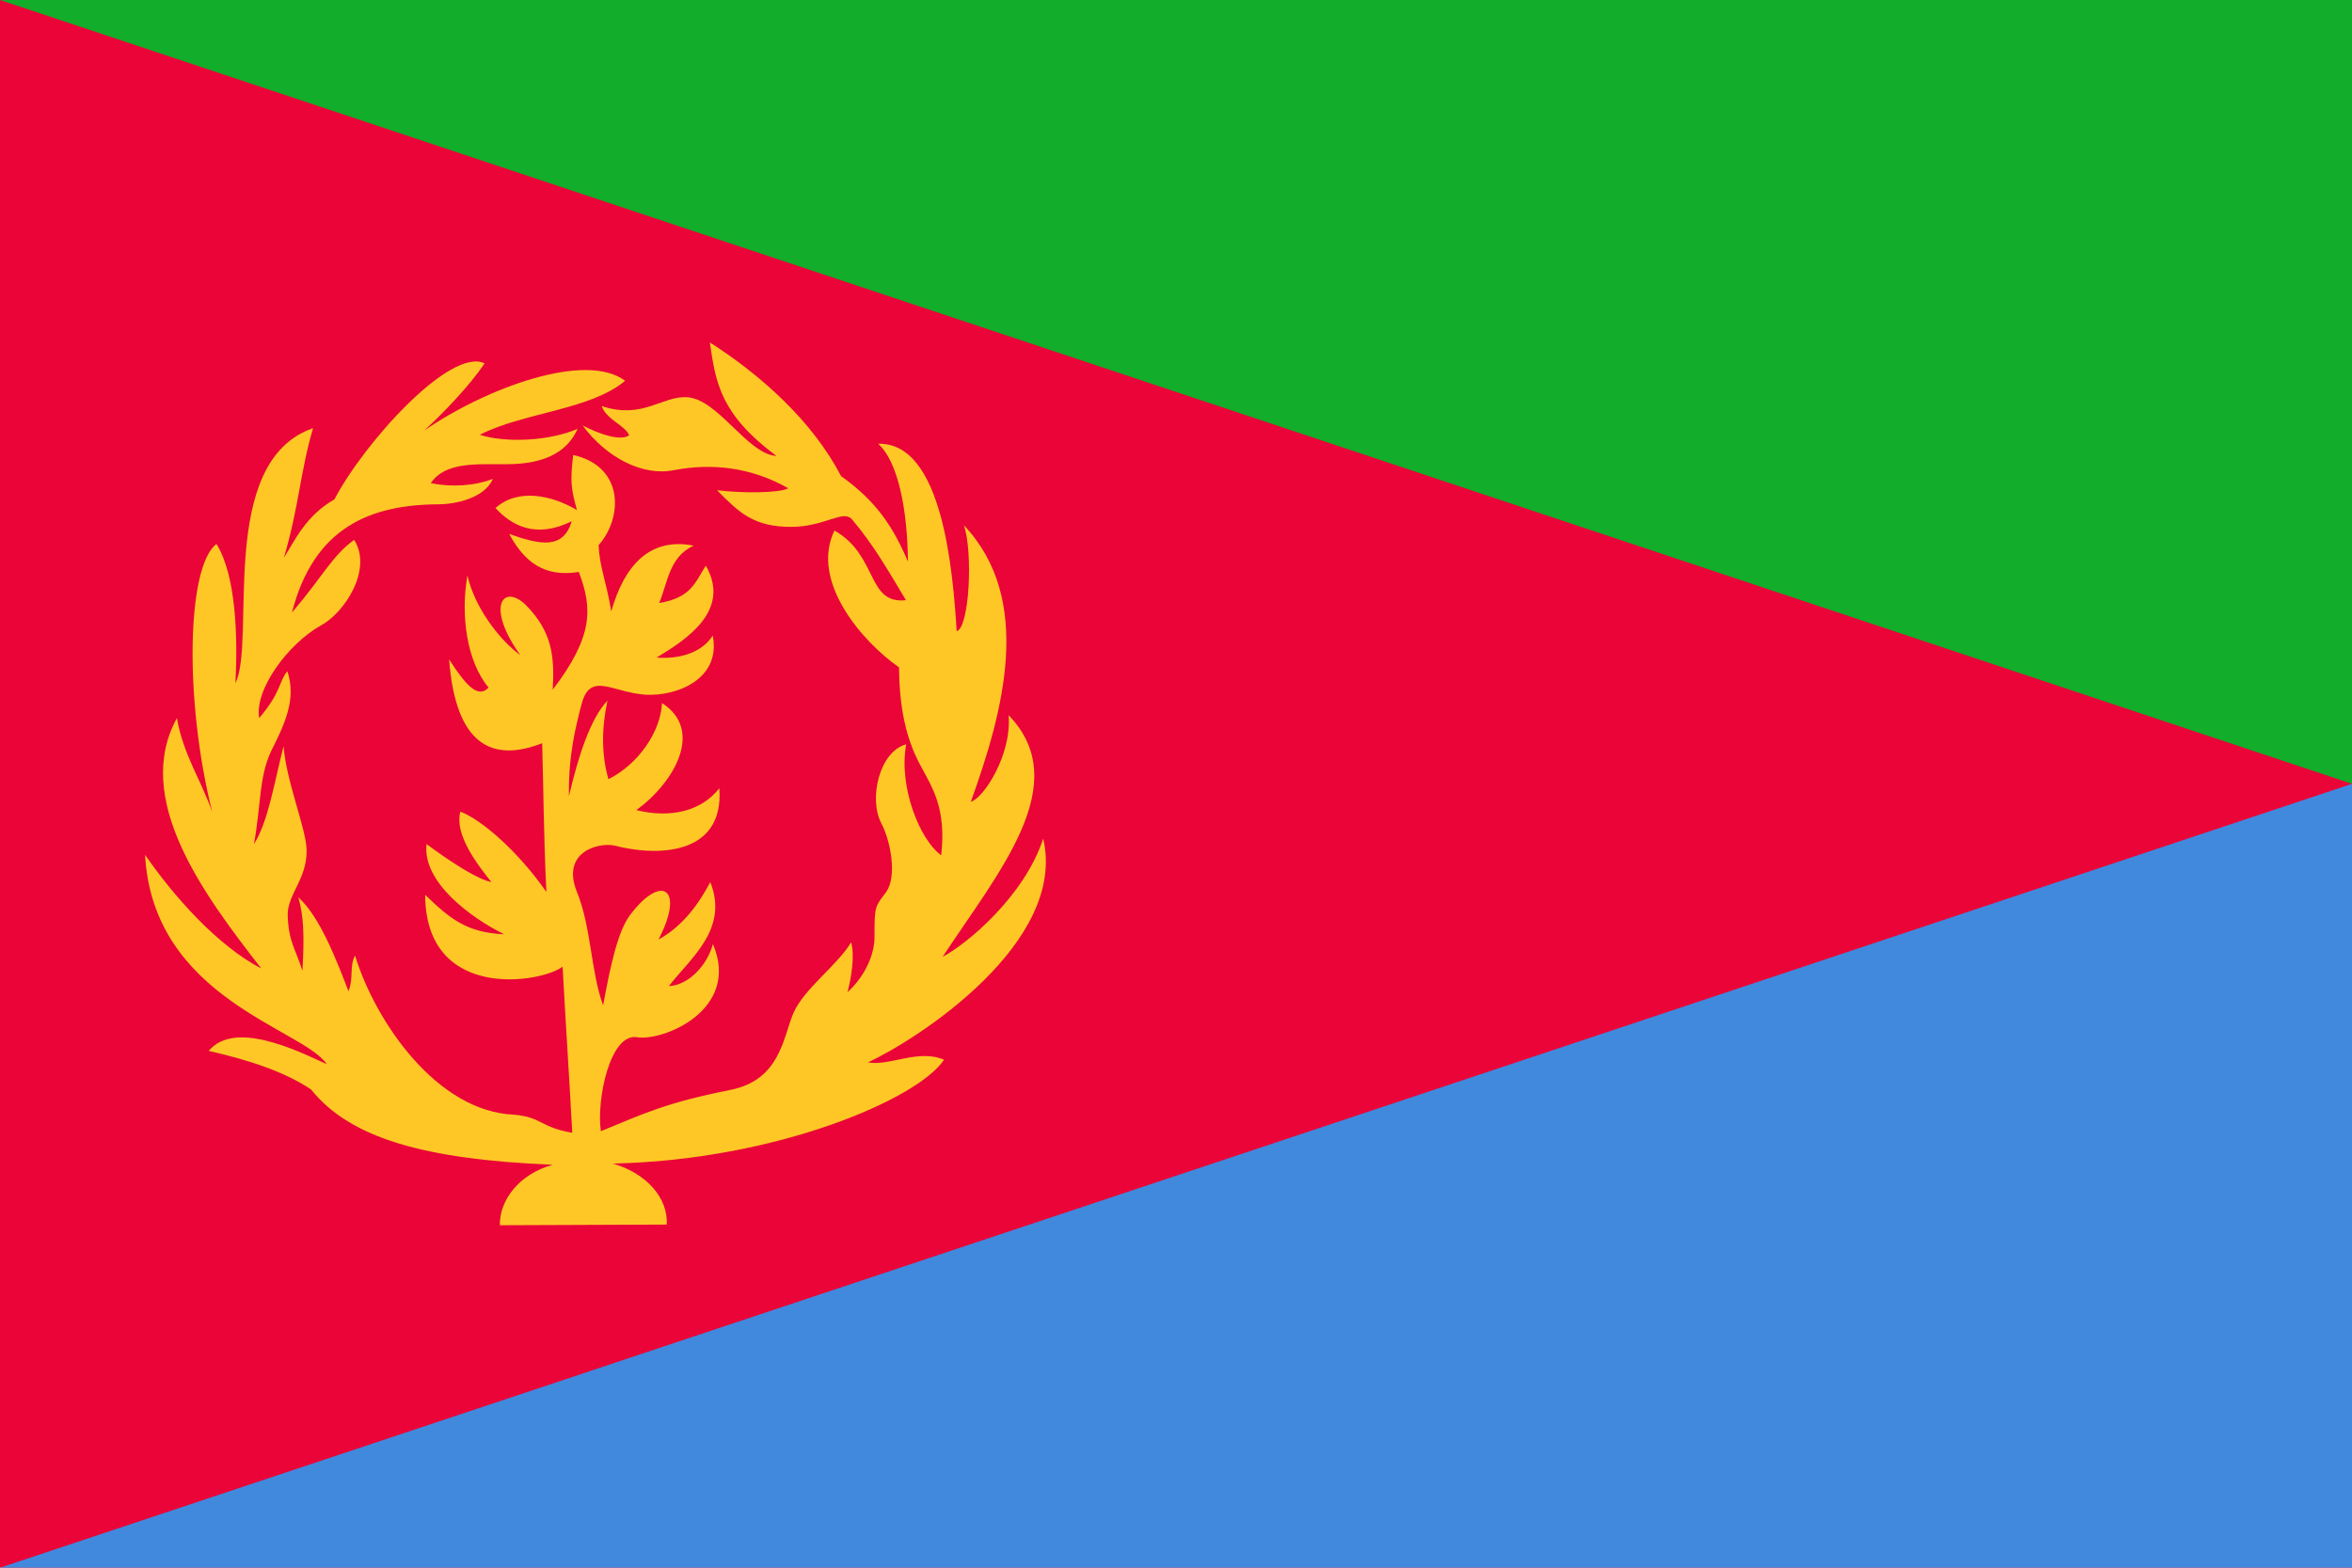
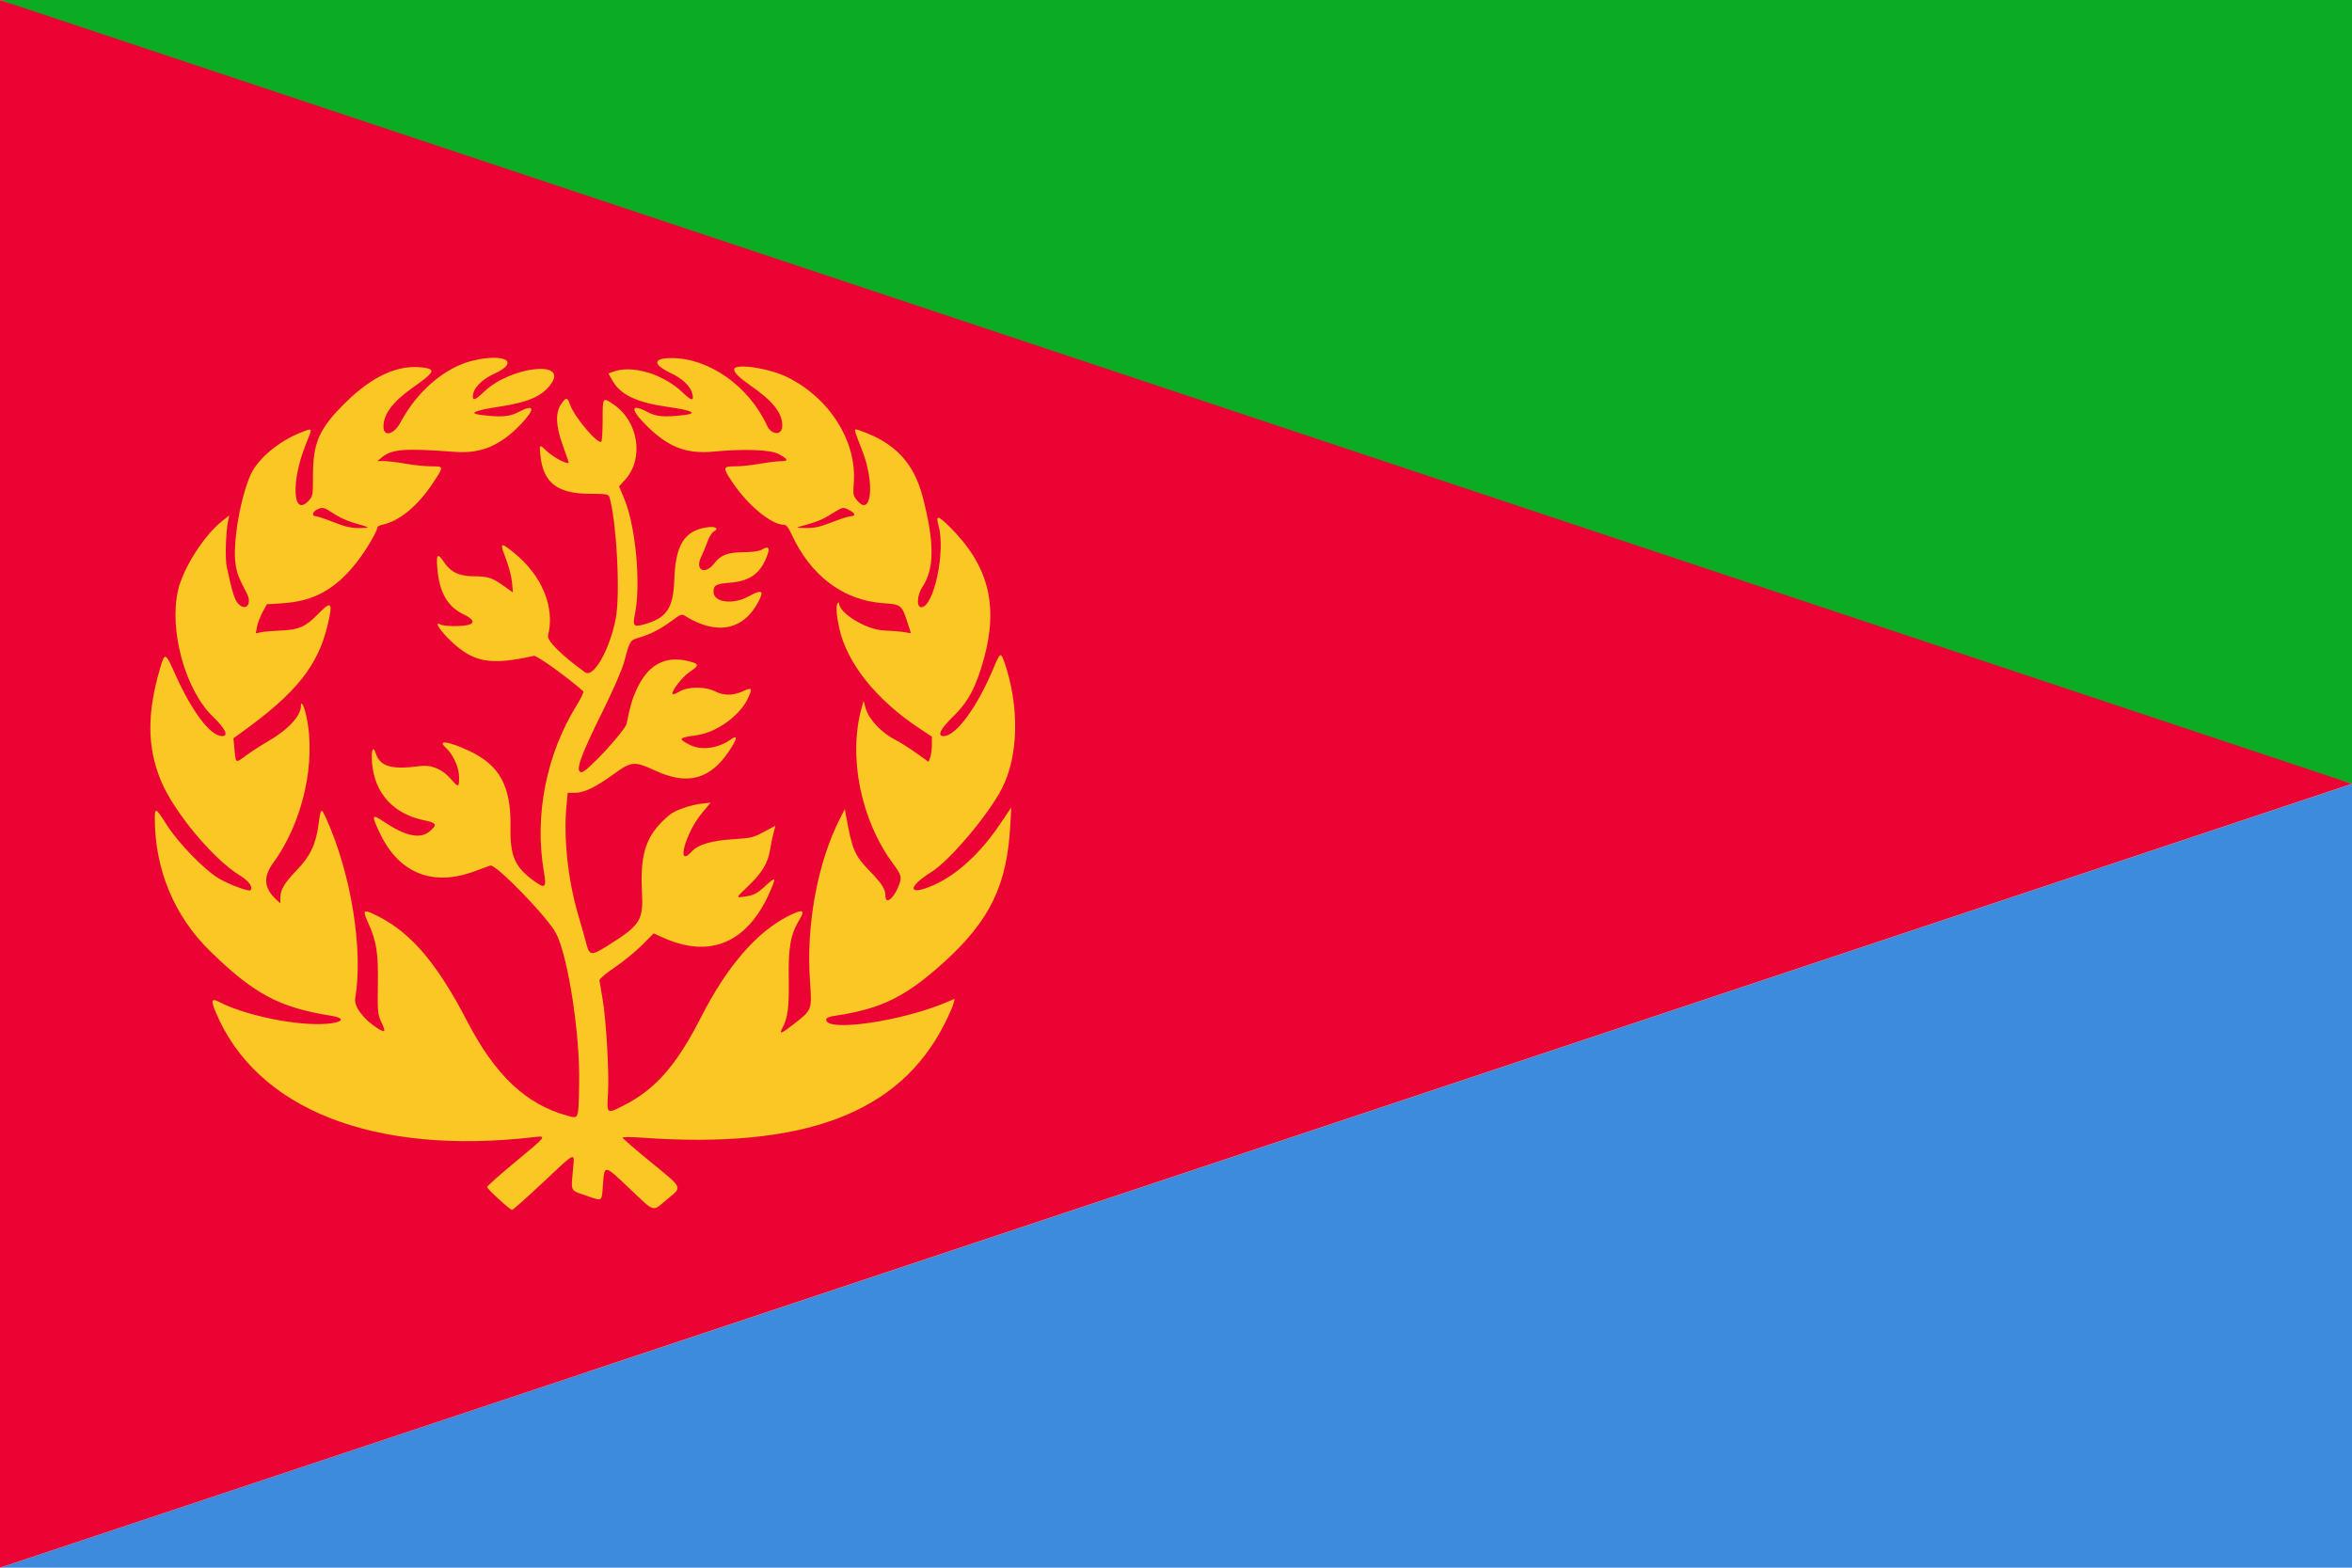
- <svg xmlns="http://www.w3.org/2000/svg" version="1.0" width="900" height="600">
-   <path fill="#ea0437" d="M0 0H900V600H0z" />
-   <path d="M 0,600 H 900 V 300" fill="#4189dd" />
-   <path d="M 0,0 H 900 V 300" fill="#12ad2b" />
-   <path d="m 211.499,445.795 c -12.972,3.582 -20.409,13.646 -20.219,23.142 l 63.853,-0.256 c 0.574,-10.203 -7.82,-19.64 -20.6,-23.356 62.517,-1.292 116.828,-24.709 126.697,-39.735 -9.766,-4.239 -21.059,2.583 -29.109,1.013 19.113,-8.834 76.376,-45.897 67.066,-85.632 -7.237,22.07 -29.16,40.33 -38.497,45.233 21.391,-32.481 50.6,-66.297 25.258,-92.483 1.279,15.177 -9.644,31.88 -14.469,33.135 12.408,-34.319 24.248,-77.409 -2.637,-105.814 3.531,10.267 2.105,39.229 -2.757,40.531 -1.497,-23.337 -5.479,-72.423 -30.056,-71.725 7.806,6.949 11.222,25.915 11.395,45.072 -5.601,-13.124 -11.966,-23.005 -25.581,-32.696 -11.014,-21.122 -30.61,-38.624 -50.209,-51.161 2.2,15.375 4.021,27.505 25.488,43.451 -11.192,-0.696 -22.382,-21.913 -34.344,-22.502 -9.515,-0.459 -16.981,8.621 -32.529,3.396 1.721,5.132 8.975,7.405 10.506,11.202 -3.33,2.3 -11.236,-0.359 -17.809,-3.782 9.041,12.315 23.051,19.557 34.944,17.113 14.144,-2.72 29.309,-1.282 43.773,6.949 -3.694,1.897 -18.073,1.885 -27.3,0.73 8.387,8.492 14.012,14.12 28.596,14.027 13.026,-0.085 19.855,-6.949 23.2,-2.698 8.17,9.681 13.668,19.357 20.502,30.754 -15.096,1.668 -10.545,-17.074 -27.358,-26.66 -9.447,19.552 10.865,42.73 24.692,52.365 0.186,14.696 2.334,26.992 8.568,38.182 4.202,7.889 9.635,15.963 7.586,33.767 -8.277,-6.028 -16.366,-26.36 -13.39,-42.499 -10.36,2.825 -14.41,21.042 -9.527,30.212 3.648,6.981 6.082,20.341 1.875,26.313 -4.099,5.564 -4.529,4.942 -4.475,16.884 0.146,7.147 -3.846,15.597 -10.348,21.489 1.358,-5.035 2.906,-13.697 1.401,-19.113 -5.14,8.719 -18.034,17.741 -22.094,27.114 -3.987,9.395 -4.998,25.669 -24.294,29.421 -24.824,4.927 -33.391,9.229 -49.364,15.765 -1.773,-12.132 3.533,-37.432 13.678,-35.989 9.906,1.763 39.937,-10.348 29.194,-35.647 -2.122,7.974 -9.2,15.756 -16.852,16.1 8.267,-10.726 23.022,-21.833 15.836,-39.805 -3.994,7.64 -10.277,16.808 -19.804,21.967 10.213,-19.572 1.187,-25.427 -10.941,-9.307 -4.58,6.219 -7.347,18.681 -10.257,34.507 -4.764,-12.872 -4.449,-29.817 -10.094,-43.575 -5.896,-14.879 7.825,-18.808 14.283,-17.614 15.812,4.222 42.237,4.219 40.274,-21.904 -6.829,8.836 -18.805,11.566 -31.738,8.384 14.525,-10.606 25.993,-30.557 9.808,-40.973 -0.54,11.046 -9.088,23.43 -20.5,29.133 -2.671,-9.32 -2.671,-19.211 -0.381,-30.054 -6.373,6.707 -11.026,20.663 -14.728,36.529 -0.278,-15.682 2.688,-26.982 4.888,-35.418 3.335,-12.323 11.624,-4.305 24.313,-3.396 12.22,0.693 29.045,-6.06 25.83,-22.631 -4.173,6.556 -12.738,9.107 -21.489,8.414 10.536,-6.382 28.891,-17.724 18.825,-35.169 -4.229,6.607 -5.599,12.259 -17.838,14.286 3.206,-7.374 3.738,-17.799 13.238,-21.93 -16.947,-3.374 -26.65,7.747 -31.582,25.166 -2,-12.076 -4.38,-16.522 -4.854,-25.356 9.161,-10.174 10.12,-30.078 -9.713,-34.529 -1.177,10.267 -0.828,12.713 1.428,21.073 -9.31,-5.53 -22.431,-8.582 -31.167,-0.762 5.918,6.387 15.079,12.01 29.199,5.044 -3.335,10.912 -12.01,9.044 -23.93,4.883 7.286,13.685 16.481,16.117 26.628,14.54 5.313,14.007 5.547,24.65 -9.979,45.05 0.718,-12.677 -0.183,-22.121 -10.255,-32.371 -8.631,-8.453 -15.646,0.361 -2.158,19.154 -8.182,-6.026 -17.443,-18.256 -20.231,-30.483 -2.698,15.106 -0.269,32.91 8.094,42.892 -3.955,4.226 -8.453,-0.449 -15.106,-10.789 2.517,33.091 16.635,39.476 35.608,32.1 0.54,18.163 0.54,34.981 1.619,56.921 -11.063,-15.914 -25.087,-27.785 -32.913,-30.752 -2.427,8.902 6.746,20.5 11.871,26.975 -7.823,-1.619 -24.819,-14.567 -24.819,-14.567 -1.709,14.747 17.357,28.415 29.675,34.529 -14.476,-0.63 -20.864,-6.114 -30.215,-15.106 0.181,40.914 44.33,33.809 52.604,27.514 1.079,20.143 2.617,43.429 3.697,63.572 -12.481,-2.178 -11.5,-5.931 -22.18,-6.92 -29.641,-1.155 -53.154,-35.581 -60.94,-60.906 -2.234,4.168 -0.461,8.529 -2.505,13.649 -4.812,-12.43 -10.96,-28.484 -19.206,-35.955 2.1,7.247 2.322,14.611 1.592,28.154 -2.83,-8.775 -5.462,-11.466 -5.652,-21.767 0.181,-7.908 7.63,-13.744 7.217,-24.868 -0.305,-8.121 -7.713,-25.722 -8.802,-39.349 -3.587,14.025 -5.838,28.808 -11.331,37.491 2.73,-14.977 1.855,-25.312 6.473,-35.391 5.335,-10.611 9.871,-20.085 6.319,-30.794 -3.406,4.136 -2.234,7.894 -10.792,17.943 -1.859,-10.929 11.065,-28.42 23.608,-35.452 8.846,-4.661 19.997,-21.332 12.733,-32.759 -8.319,5.975 -12.054,14.047 -23.806,27.839 8.382,-32.766 30.161,-41.339 56.235,-41.451 5.77,-0.027 17.401,-2.11 20.666,-9.744 -7.349,2.837 -16.039,3.199 -23.771,1.651 5.628,-8.262 17.479,-7.188 28.523,-7.237 8.663,-0.042 22.187,-1.216 27.654,-13.553 -10.567,4.578 -27.048,5.53 -37.425,2.288 16.503,-8.55 42.352,-9.471 55.61,-20.693 -15.111,-11.278 -52.924,2.627 -76.808,19.008 6.675,-6.104 17.225,-16.933 23.046,-25.673 -13.063,-6.263 -46.097,30.334 -57.478,52.079 -10.809,6.104 -15.133,15.673 -19.33,22.35 5.76,-19.462 6.37,-33.584 11.175,-49.611 -37.052,12.755 -21.651,81.215 -29.711,97.593 0.949,-18.083 0.18,-41.312 -7.264,-53.29 -11.413,8.707 -12.334,59.951 -1.619,102.613 -3.869,-11.417 -11.172,-22.075 -13.515,-35.97 -16.891,30.806 9.901,67.149 32.305,95.857 -16.866,-8.785 -33.542,-27.68 -44.496,-43.522 3.023,55.136 60.601,66.592 69.54,80.143 -12.132,-5.647 -35.327,-16.823 -45.169,-5.113 16.022,3.699 28.803,7.974 39.101,14.725 14.943,18.656 43.238,26.816 92.517,28.877 z" fill="#ffc726" />
+ <svg xmlns="http://www.w3.org/2000/svg" id="svg" width="900" height="600" version="1.1" viewBox="0 0 900 600">
+   <g id="svgg" transform="matrix(2.25,0,0,2.9993,0,2)" stroke-width="1.155">
+     <path d="m0 199.38h400v-100.02z" fill="#3c8bdc" fill-rule="evenodd" stroke-width="1.333" />
+   </g>
+   <path d="m0 0h900v300l-500.59-152.9z" fill="#0bac24" />
+   <path d="m0 0v600l900-300z" fill="#eb0433" />
+   <path d="m180.79 138.06c-10.545 2.555-21.208 11.687-27.504 23.548-2.513 4.735-6.555 5.768-6.555 1.677 0-4.785 3.579-9.556 11.183-14.916 8.499-5.985 9.022-7.067 3.756-7.724-9.4-1.177-19.176 3.295-29.507 13.489-10.111 9.98-12.403 15.192-12.403 28.201 0 7.323-0.059 7.636-1.766 9.418-6.075 6.34-6.66-7.744-0.911-21.831 2.569-6.291 2.612-6.139-1.325-4.643-8.802 3.344-17.067 10.171-19.84 16.382-3.993 8.957-6.914 26.142-5.789 34.09 0.516 3.64 1.099 5.179 4.282 11.253 2.214 4.226-0.388 7.221-3.398 3.916-1.23-1.348-2.322-4.936-4.25-13.975-0.678-3.176-0.359-13.551 0.546-17.731l0.424-1.943-2.73 2.16c-6.937 5.492-14.847 17.882-16.847 26.392-3.579 15.232 2.707 38.184 13.249 48.385 4.861 4.702 6.207 7.517 3.588 7.517-4.463 0-11.541-9.332-17.932-23.643-3.759-8.415-3.977-8.51-5.736-2.519-5.115 17.415-5.059 30.151 0.197 43.087 4.805 11.835 20.09 30.249 30.158 36.336 3.486 2.108 5.292 4.597 4.161 5.728-0.632 0.631-8.111-2.154-12.166-4.528-5.332-3.124-15.518-13.614-19.83-20.424-4.22-6.662-4.605-6.866-4.605-2.466 0 19.378 7.42 37.247 21.001 50.568 16.824 16.501 26.652 21.769 46.419 24.883 5.585 0.878 4.809 2.539-1.441 3.071-11.236 0.96-31.197-3.078-41.439-8.379-2.796-1.447-3.108-0.625-1.368 3.604 15.462 37.523 60.628 55.33 122.13 48.148 4.779-0.559 4.69-0.444-7.486 9.635-5.789 4.794-10.584 9.05-10.66 9.454-0.115 0.641 8.242 8.352 9.532 8.793 0.257 0.089 5.503-4.567 11.653-10.348 13.061-12.275 12.275-11.91 11.703-5.432-0.799 9.027-1.227 8.139 4.934 10.276 6.473 2.246 5.986 2.552 6.493-4.045 0.612-7.902 0.365-7.931 10.048 1.227 10.101 9.556 8.67 9.132 14.475 4.295 5.95-4.955 6.374-3.972-6.164-14.245-5.943-4.87-10.828-9.089-10.854-9.382-0.026-0.289 3.286-0.289 7.354 0 62.046 4.433 98.522-9.276 115.85-43.534 1.645-3.256 3.19-6.751 3.431-7.77l0.441-1.851-2.549 1.105c-17.14 7.435-46.623 11.779-46.623 6.873 0-0.694 1.079-1.144 3.618-1.519 17.472-2.578 27.01-7.307 41.68-20.651 17.403-15.833 23.918-29.329 25.172-52.137l0.378-6.915-4.105 6.116c-7.779 11.582-16.916 19.924-26.135 23.857-9.364 3.995-9.578 0.523-0.319-5.261 7.111-4.442 22.034-22.163 27.079-32.16 6.292-12.46 6.634-31.219 0.878-48.026-1.375-4.015-1.684-3.87-4.069 1.874-6.272 15.116-14.446 26.307-19.215 26.307-2.592 0-1.25-2.765 3.628-7.481 5.733-5.544 8.775-11.253 11.765-22.088 5.69-20.628 1.7-35.932-13.202-50.64-4.473-4.413-5.286-4.459-4.111-0.23 2.72 9.786-1.839 31.114-6.647 31.114-1.901 0-1.612-4.666 0.483-7.836 4.595-6.942 4.611-17.02 0.056-34.439-3.371-12.894-10.551-20.588-23.471-25.146-3.23-1.138-3.266-1.858 0.395 7.573 4.835 12.446 3.5 25.504-1.947 19.036-1.569-1.868-1.664-2.348-1.325-6.741 1.23-15.863-9.242-32.525-25.448-40.499-7.164-3.525-20.33-5.432-20.33-2.943 0 1.23 1.891 3.104 6.052 5.995 8.831 6.139 12.367 10.585 12.367 15.551 0 3.798-4.148 3.696-5.894-0.145-6.795-14.926-22.185-25.794-36.476-25.758-7.253 0.02-7.318 2.43-0.161 5.814 4.319 2.039 7.374 4.952 8.062 7.682 0.773 3.078-0.158 3.009-3.588-0.263-7.568-7.215-19.435-10.756-26.737-7.981l-1.73 0.658 1.493 2.657c3.075 5.465 9.308 8.438 21.287 10.141 9.351 1.332 11.571 2.44 6.193 3.084-7.44 0.894-10.647 0.644-13.896-1.085-6.854-3.647-6.868-1.085-0.026 5.597 8.048 7.862 14.946 10.467 25.135 9.487 11.446-1.102 21.754-0.737 24.813 0.875 3.789 1.996 4.092 2.785 1.072 2.785-1.378 0-5.022 0.444-8.098 0.987-3.075 0.543-7.276 0.987-9.335 0.987-4.967 0-5.039 0.372-1.197 6.113 5.878 8.783 14.916 16.248 19.675 16.248 0.918 0 1.753 1.023 2.917 3.565 7.295 15.932 19.827 25.379 35.088 26.451 7.029 0.493 7.137 0.585 9.509 8.014l1.118 3.499-2.566-0.431c-1.414-0.24-4.904-0.526-7.762-0.641-6.766-0.266-17.143-6.59-17.199-10.483-7e-3 -0.388-0.27-0.299-0.585 0.197-0.618 0.98-0.365 4.587 0.655 9.29 2.917 13.446 14.166 27.546 30.694 38.474l4.769 3.154v3.147c0 1.733-0.286 3.903-0.638 4.824l-0.635 1.674-4.812-3.44c-2.644-1.891-6.279-4.179-8.078-5.08-4.894-2.46-9.884-7.701-11.035-11.588l-0.951-3.213-0.75 2.746c-5.17 18.859-0.257 42.975 12.157 59.693 3.19 4.295 3.381 5.179 1.881 8.767-1.987 4.755-4.901 6.787-4.901 3.417 0-2.608-1.316-4.65-6.335-9.842-5.43-5.617-6.397-7.892-8.67-20.388l-0.539-2.959-1.756 3.41c-8.594 16.695-13.084 40.775-11.588 62.159 0.796 11.417 0.885 11.184-6.174 16.701-4.723 3.696-5.733 4.058-4.411 1.585 2.131-3.979 2.621-7.77 2.463-19.132-0.168-12.131 0.72-16.889 4.223-22.63 2.181-3.578 1.072-3.903-4.24-1.246-12.173 6.087-23.576 19.266-33.483 38.694-9.413 18.457-17.399 27.596-29.579 33.837-6.568 3.367-6.568 3.367-6.078-4.41 0.497-7.915-0.707-28.71-2.125-36.625-0.582-3.255-1.099-6.333-1.148-6.843-0.049-0.51 2.575-2.723 5.832-4.923s7.947-6.027 10.426-8.51l4.503-4.508 3.763 1.687c18.133 8.135 32.595 1.654 41.065-18.408 2.042-4.837 1.829-5.048-1.76-1.743-3.519 3.242-4.595 3.818-8.167 4.364-3.542 0.539-3.552 0.566 1.141-3.906 5.42-5.173 7.68-8.911 8.515-14.097 0.378-2.351 0.987-5.307 1.355-6.573 0.365-1.263 0.664-2.368 0.664-2.453s-1.95 0.917-4.338 2.226c-4.032 2.22-4.871 2.417-12.045 2.877-8.091 0.516-13.226 2.045-15.577 4.64-6.233 6.886-2.582-6.952 3.884-14.719l3.299-3.962-3.565 0.424c-4.181 0.497-10.052 2.535-12.032 4.176-8.927 7.395-11.453 14.321-10.696 29.339 0.572 11.338-0.467 12.943-13.745 21.216-5.614 3.499-6.394 3.367-7.565-1.259-0.378-1.496-1.852-6.715-3.276-11.598-3.746-12.851-5.434-28.898-4.305-40.946l0.477-5.09 2.74-7e-3c3.539-7e-3 7.97-2.141 14.847-7.149 6.812-4.959 7.93-5.048 16.12-1.256 12.097 5.597 20.804 3.272 27.98-7.478 3.217-4.814 3.533-6.518 0.858-4.617-5.026 3.568-11.407 4.41-15.932 2.101-4.49-2.289-4.2-2.69 2.612-3.62 7.68-1.046 16.567-7.386 19.685-14.038 1.934-4.13 1.707-4.442-1.99-2.765-3.727 1.69-7.206 1.687-10.542-0.013-3.7-1.891-10.301-1.878-13.528 0.026-1.289 0.76-2.5 1.226-2.691 1.036-0.796-0.799 3.707-6.659 6.559-8.53 3.809-2.502 3.687-3.114-0.835-4.173-8.831-2.065-15.35 1.641-19.616 11.144-1.621 3.617-2.342 6.09-3.736 12.88-0.562 2.726-15.206 18.566-17.166 18.566-2.681 0-0.717-5.699 8.035-23.347 4.167-8.405 7.401-15.87 8.262-19.072 2.164-8.073 2.148-8.047 5.72-9.105 4.365-1.296 8.325-3.351 12.568-6.521 3.181-2.374 3.697-2.562 4.934-1.789 12.206 7.626 22.494 5.537 28.263-5.735 2.062-4.035 1.082-4.466-3.924-1.72-6.022 3.301-13.42 2.328-13.42-1.766 0-2.529 0.964-3.055 6.364-3.486 6.986-0.556 10.917-3.081 13.439-8.629 2.075-4.571 1.668-5.745-1.385-3.999-1.026 0.585-3.572 0.947-6.762 0.963-6.144 0.026-8.9 1.059-11.318 4.229-3.546 4.646-7.572 2.723-5.069-2.42 0.743-1.526 1.842-4.183 2.441-5.903 0.599-1.723 1.664-3.44 2.365-3.814 2.191-1.174 0.684-2.098-2.612-1.605-8.614 1.292-12.002 6.725-12.472 19.996-0.388 11.052-2.868 14.709-11.64 17.165-3.835 1.072-4.355 0.529-3.483-3.62 2.434-11.572 0.382-34.001-4.088-44.633l-1.921-4.577 2.345-2.595c7.259-8.033 5.095-22.246-4.371-28.704-4.272-2.913-4.263-2.927-4.263 5.807 0 4.311-0.23 8.066-0.51 8.346-1.266 1.266-10.315-9.395-11.926-14.054-1.049-3.029-1.575-3.061-3.49-0.22-2.167 3.213-2.006 8.112 0.5 15.192 1.089 3.075 2.161 6.133 2.381 6.8 0.539 1.628-5.509-1.371-8.469-4.199-2.7-2.578-2.746-2.542-2.286 1.865 1.089 10.427 6.476 14.567 18.988 14.594 6.111 0.01 7.072 0.164 7.374 1.164 2.773 9.132 4.263 37.254 2.467 46.53-2.342 12.098-8.532 22.949-11.765 20.624-8.775-6.304-14.66-12.134-14.169-14.038 2.769-10.73-2.266-23.002-13.005-31.693-5.266-4.262-5.559-4.051-3.111 2.249 1.092 2.805 2.141 6.863 2.339 9.013l0.355 3.913-3.23-2.305c-4.625-3.301-6.335-3.877-11.505-3.877-5.674 0-9.085-1.559-11.541-5.274-2.559-3.861-3.131-3.374-2.654 2.256 0.783 9.26 3.901 14.656 10.213 17.672 3.746 1.792 4.299 3.413 1.355 4.002-3.246 0.651-9.104 0.493-10.555-0.286-2.352-1.256 0.181 2.614 4.184 6.399 8.736 8.26 15.034 9.385 31.779 5.682 1.095-0.243 13.058 8.352 18.883 13.564 0.27 0.243-0.872 2.647-2.536 5.343-11.63 18.822-16.242 42.17-12.558 63.596 1.092 6.363 0.595 6.81-3.927 3.538-7.121-5.159-9.032-9.533-8.841-20.25 0.283-15.988-4.069-23.969-16.113-29.569-7.604-3.535-12.022-4.13-8.739-1.174 2.855 2.568 5.174 7.622 5.18 11.282 7e-3 4.183-0.148 4.209-3.329 0.595-3.207-3.64-7.351-5.327-11.657-4.742-10.841 1.476-15.301 0.181-16.919-4.916-1.026-3.236-1.816-1.131-1.404 3.742 0.987 11.67 8.328 19.651 20.221 21.992 4.44 0.871 4.799 1.677 1.862 4.15-3.687 3.101-9.315 1.887-17.814-3.834-4.49-3.022-4.618-2.364-1 5.074 7.259 14.922 20.169 19.963 35.966 14.051 2.713-1.016 5.414-1.999 6.003-2.183 2.158-0.674 22.073 19.868 25.218 26.007 4.569 8.925 9.14 38.562 8.805 57.076-0.257 14.294-0.102 13.841-4.319 12.703-16.021-4.331-27.829-15.481-38.759-36.596-11.111-21.46-21.165-33.324-33.595-39.638-5.963-3.032-6.387-2.818-4.181 2.091 3.338 7.418 4.006 11.588 3.825 23.88-0.155 10.375-0.062 11.364 1.322 14.367 1.789 3.874 1.579 4.258-1.345 2.453-5.295-3.272-9.177-8.408-8.657-11.453 3.151-18.477-1.493-47.507-10.992-68.69-2.029-4.525-2.161-4.433-3.046 2.18-1.003 7.491-3.181 12.048-8.292 17.346-4.72 4.89-6.322 7.583-6.322 10.628v2.121l-1.608-1.509c-4.7-4.416-5.026-8.632-1.079-14.038 11.324-15.518 16.521-38.658 12.624-56.224-0.865-3.897-2.042-6.077-2.042-3.775 0 3.791-4.957 9.112-12.578 13.505-2.671 1.539-6.43 3.969-8.358 5.399-4.144 3.078-3.986 3.157-4.493-2.269l-0.401-4.281 3.085-2.226c20.869-15.041 29.217-25.452 32.954-41.091 2.089-8.744 1.474-9.493-3.539-4.341-4.851 4.988-7.394 6.12-14.4 6.412-3.092 0.128-6.503 0.427-7.581 0.664l-1.967 0.431 0.47-2.535c0.26-1.397 1.21-3.9 2.115-5.567l1.641-3.029 6.032-0.398c11.956-0.792 20.044-5.235 28.217-15.498 3.483-4.37 7.96-11.907 8.042-13.535 0.02-0.345 0.921-0.816 2.006-1.042 6.434-1.351 13.663-7.353 19.363-16.083 4.157-6.366 4.171-6.248-0.78-6.248-2.26 0-6.628-0.444-9.703-0.987-3.075-0.543-6.776-0.996-8.223-1.006l-2.631-0.023 1.559-1.299c3.963-3.301 8.637-3.67 28.102-2.213 9.861 0.737 17.212-2.312 24.987-10.358 5.94-6.149 5.611-8.224-0.77-4.831-3.266 1.736-6.565 1.986-14.081 1.075-5.282-0.641-2.865-1.707 7.453-3.285 10.798-1.651 16.179-4.133 19.396-8.948 5.94-8.885-15.932-6.146-25.711 3.219-3.305 3.17-4.427 3.67-4.427 1.976 0-3.071 3.256-6.524 8.328-8.829 9.854-4.482 3.927-7.908-8.476-4.903m-53.172 58.474c1.862 1.253 5.075 2.769 7.137 3.374 7.308 2.137 7.302 2.131 2.917 2.187-3.236 0.043-5.394-0.444-10.019-2.249-3.24-1.266-6.341-2.302-6.894-2.302-1.52 0-1.194-1.677 0.48-2.486 2.256-1.088 2.733-0.977 6.378 1.476m197.42-1.276c2.24 1.157 2.542 2.285 0.612 2.285-0.733 0-3.983 1.036-7.223 2.302-4.657 1.819-6.756 2.289-10.019 2.236-3.858-0.066-3.977-0.109-1.822-0.707 6.332-1.753 7.775-2.331 11.469-4.604 4.641-2.854 4.463-2.815 6.983-1.513" fill="#fbc724" fill-rule="evenodd" stroke-width="3.289" />
</svg>
